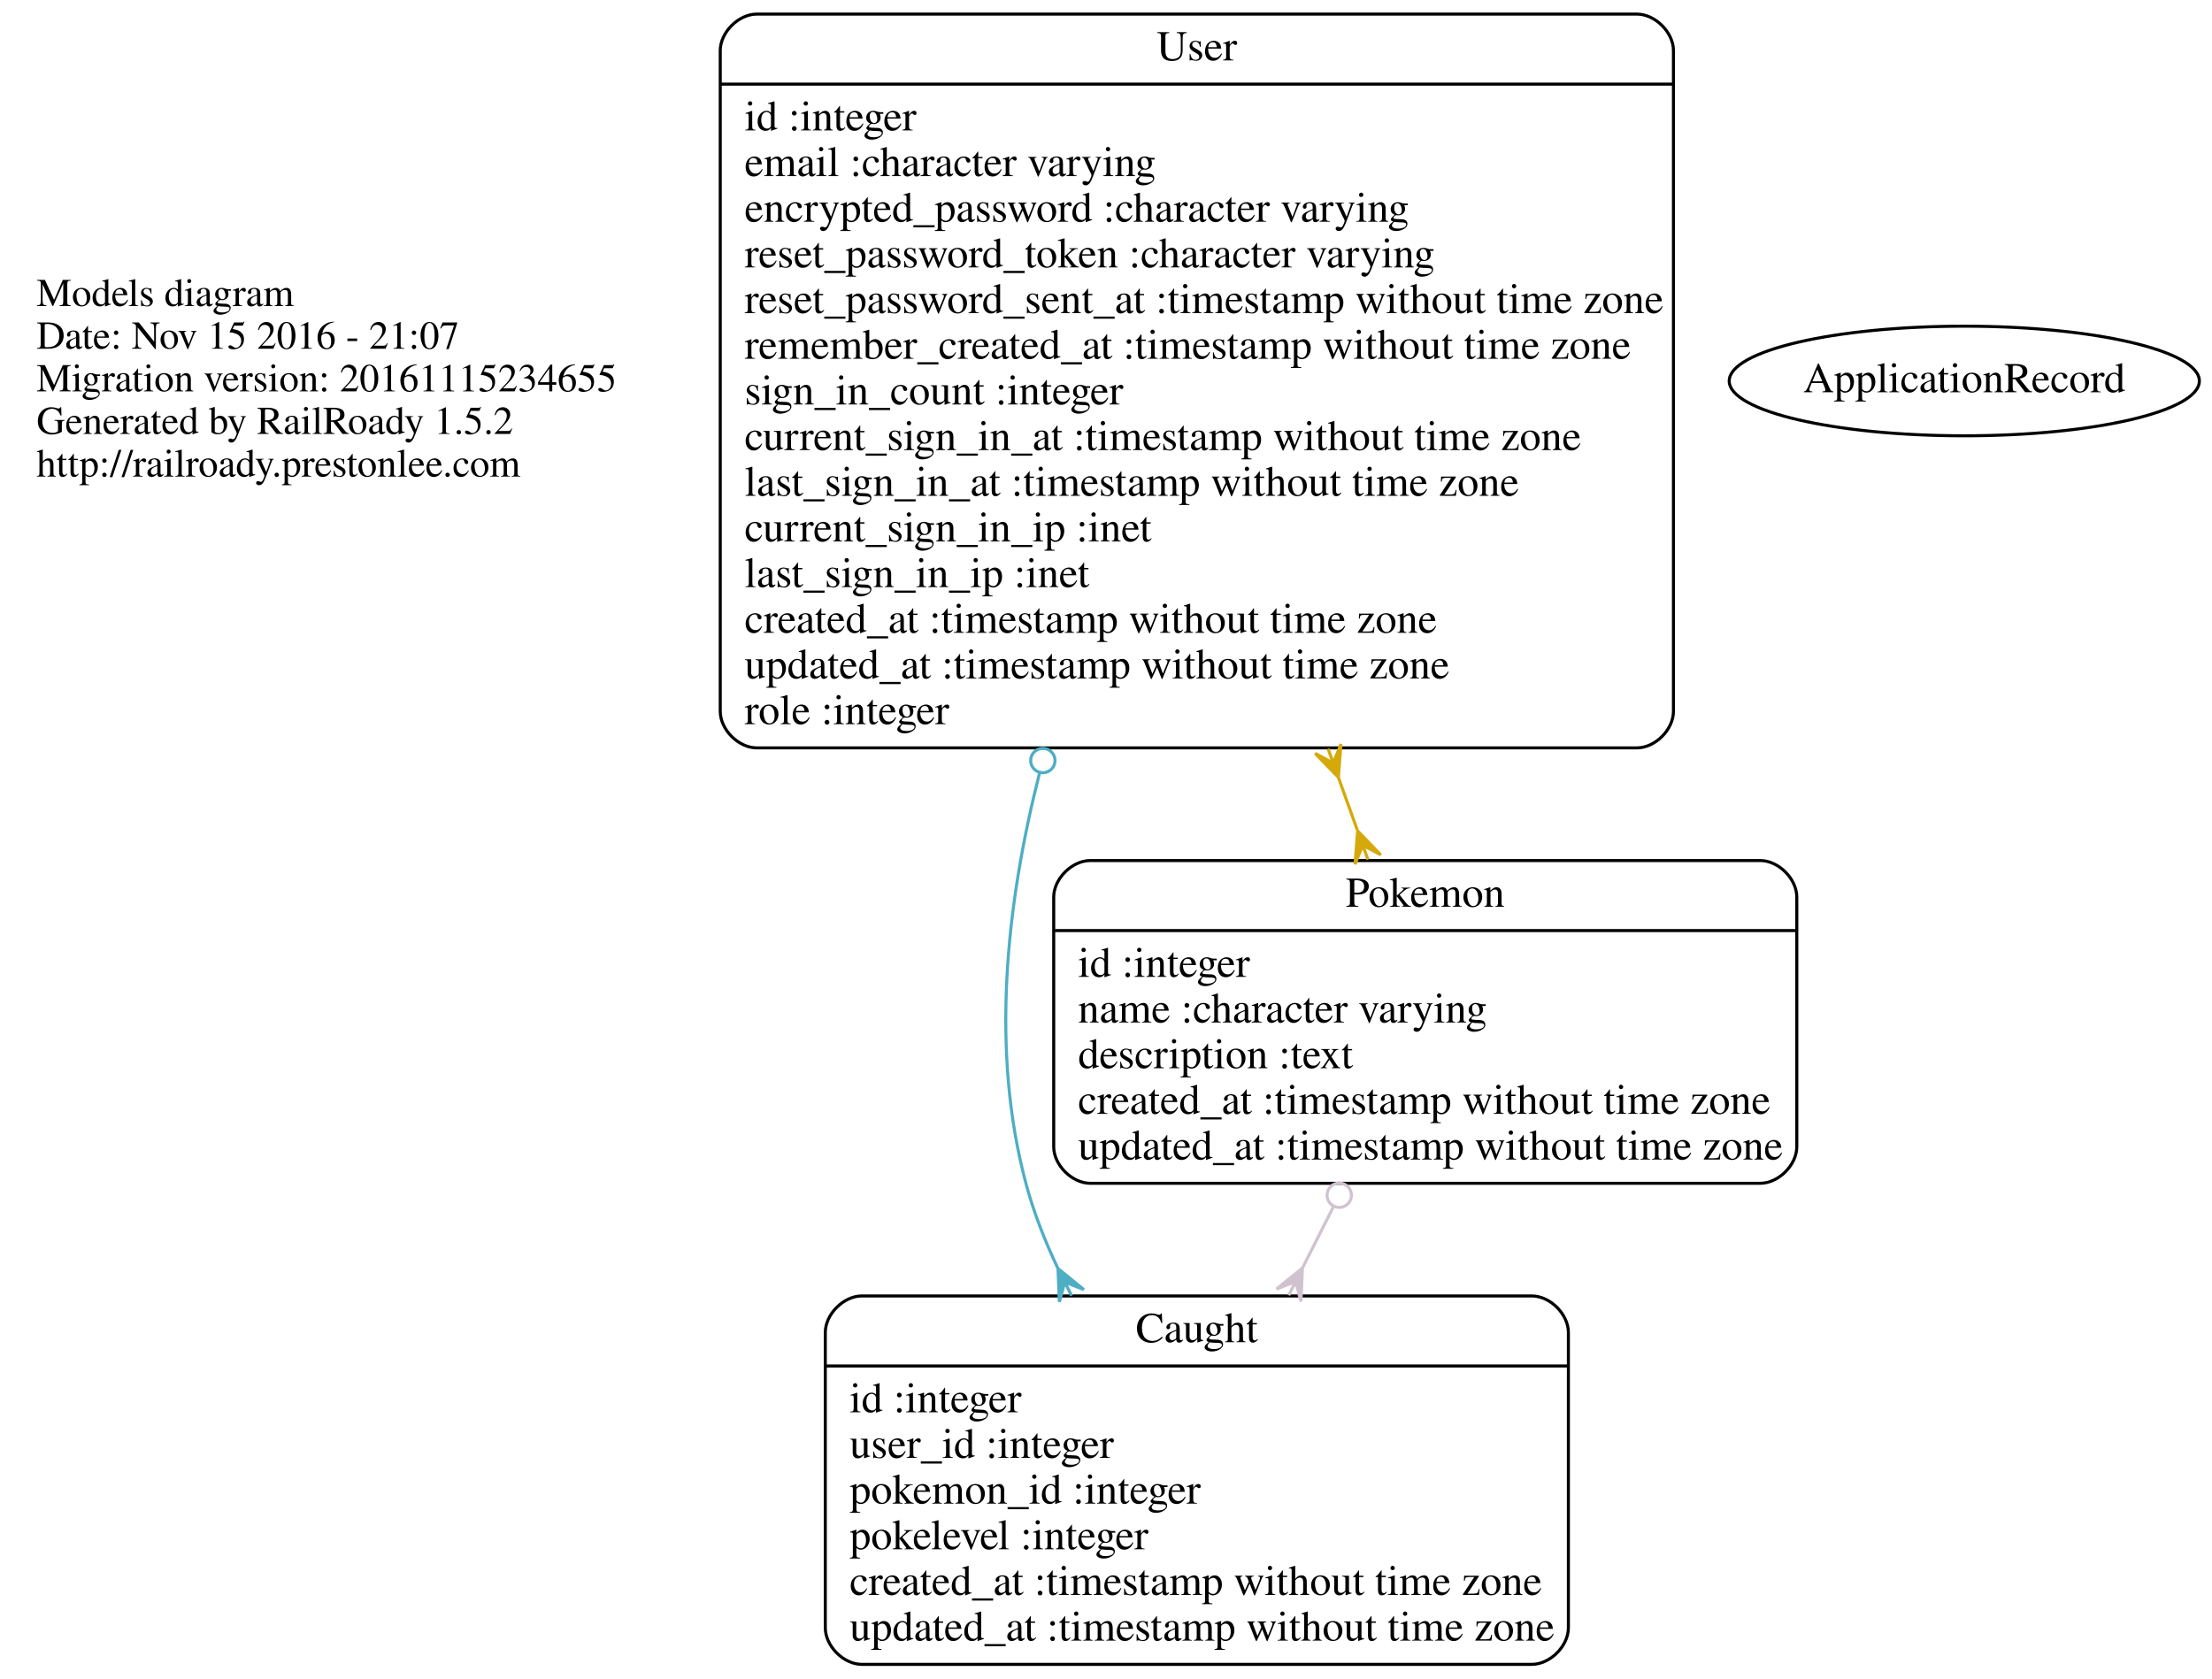
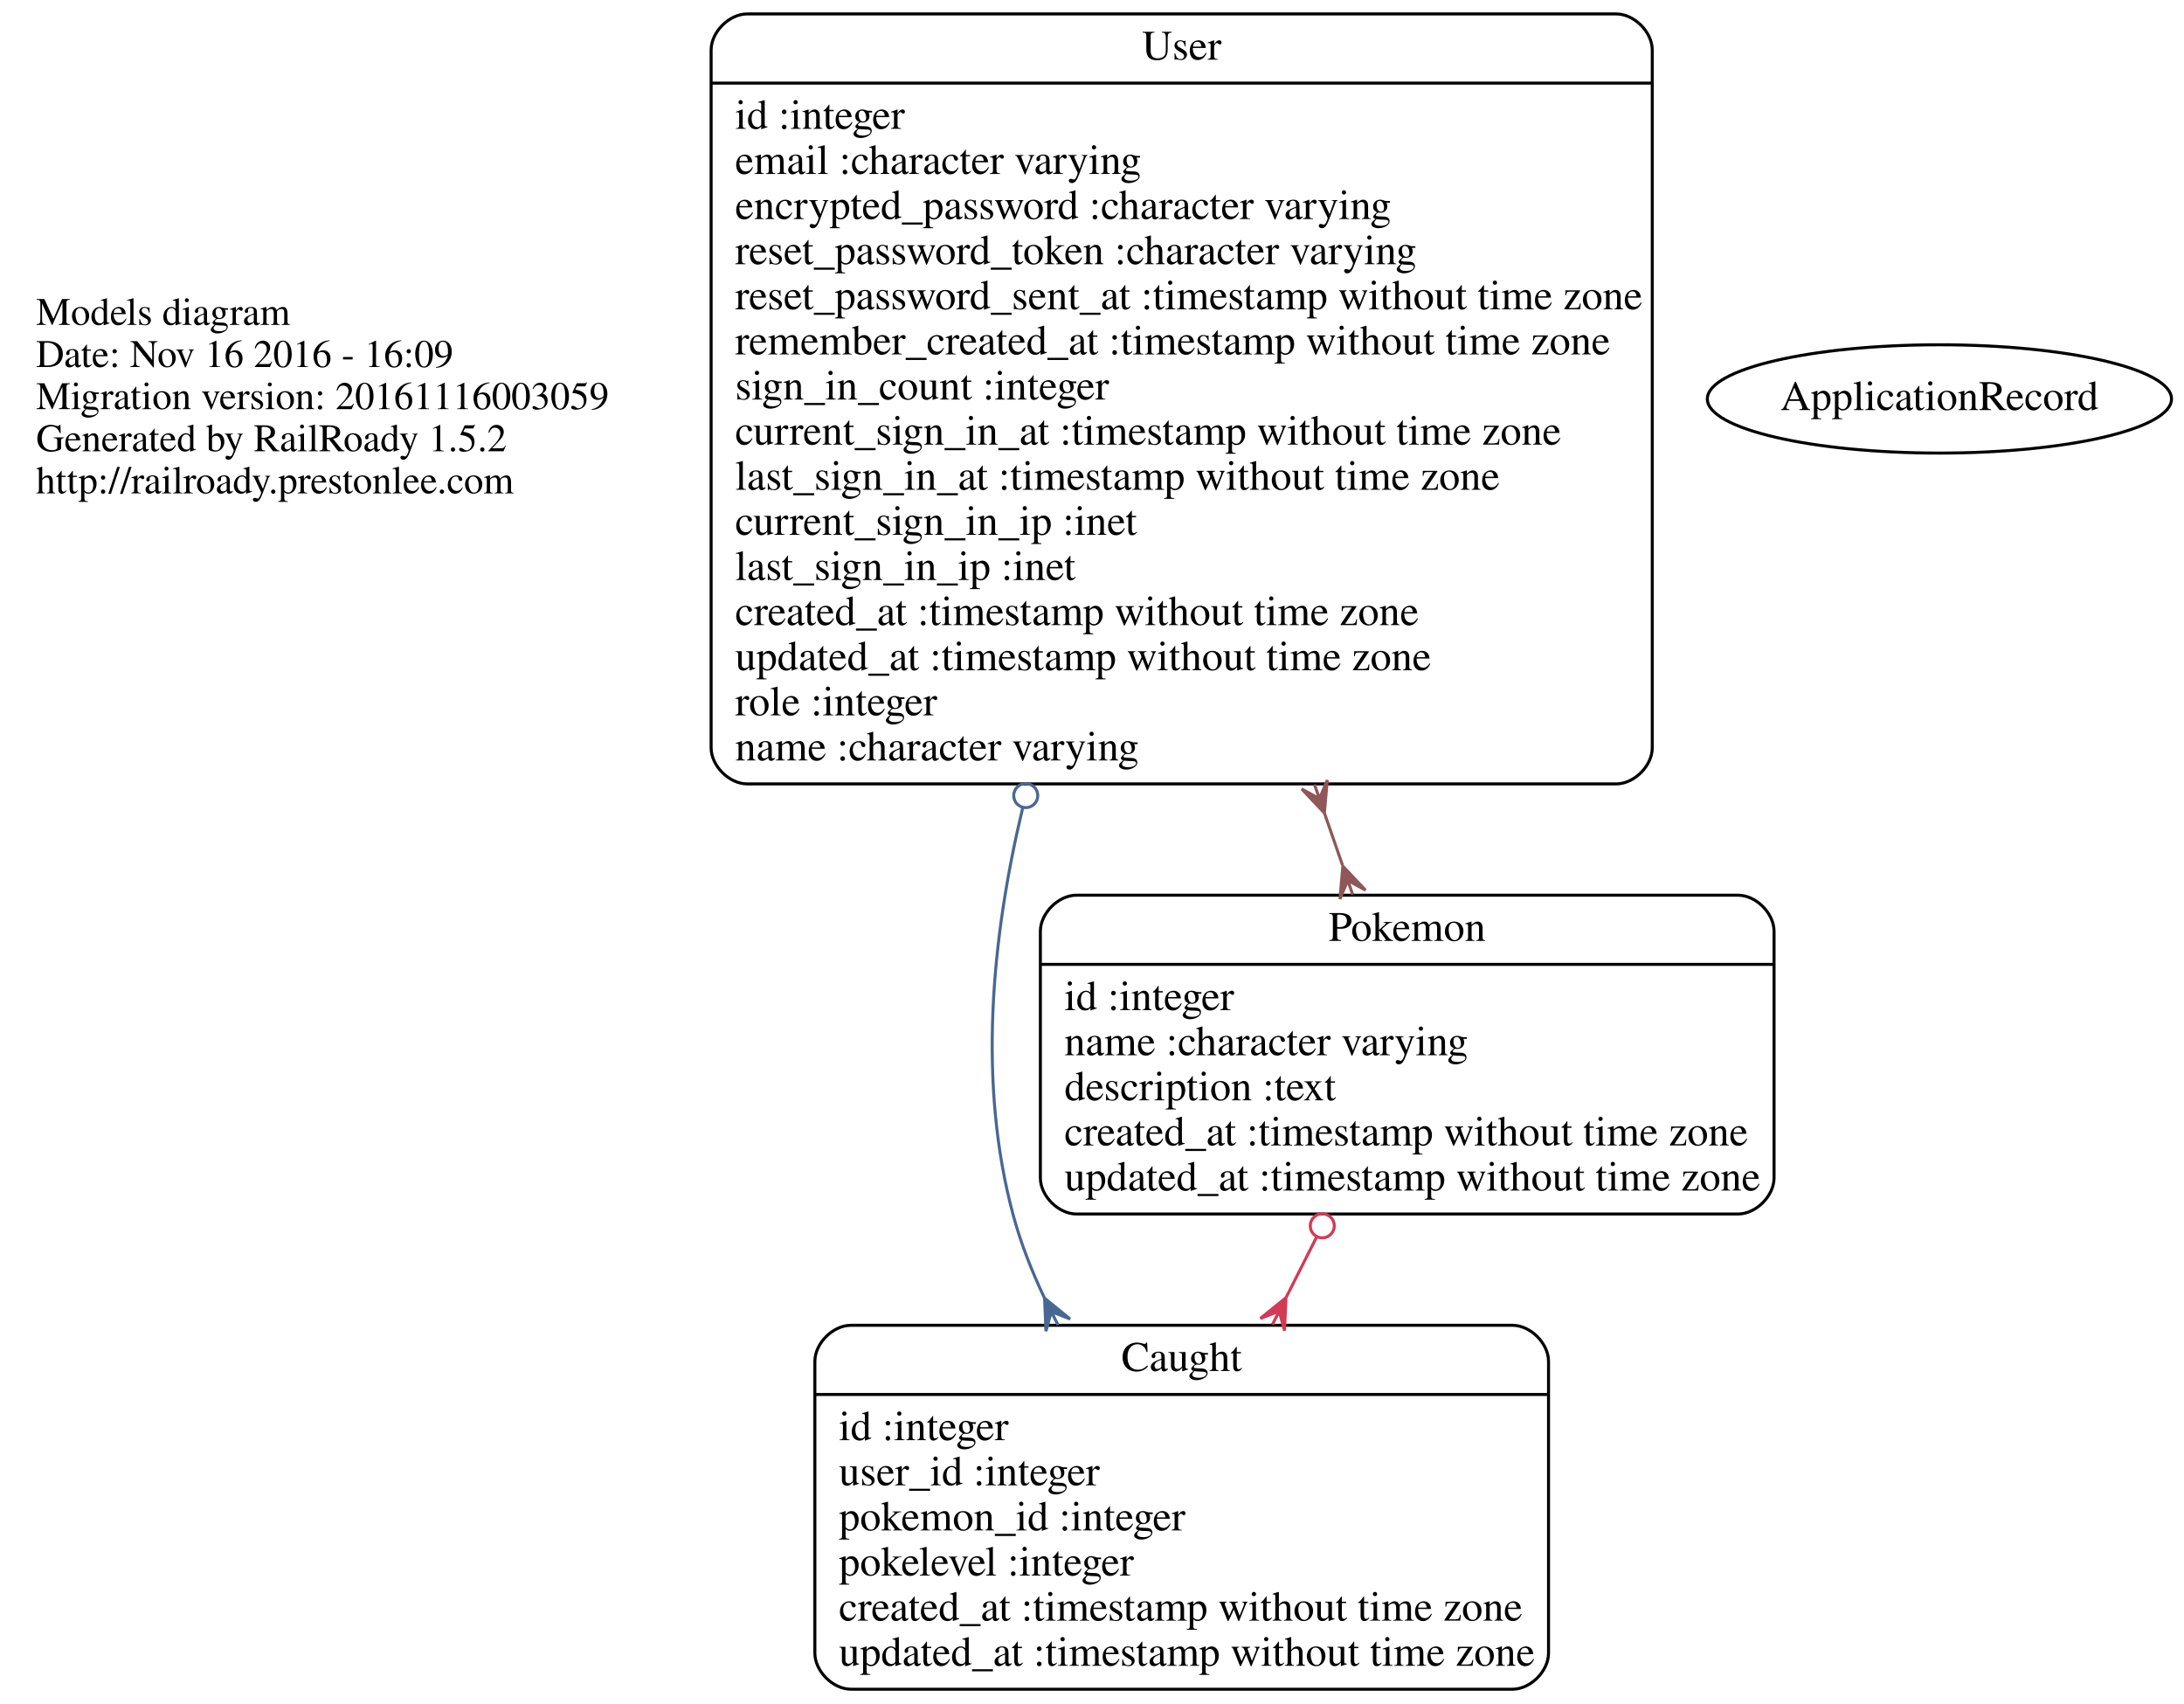
- <svg xmlns="http://www.w3.org/2000/svg" width="726pt" height="551pt" viewBox="0.00 0.00 726.34 551.00">
-   <g id="graph0" class="graph" transform="scale(1 1) rotate(0) translate(4 547)">
-     <polygon fill="none" stroke="none" points="-4,4 -4,-547 722.343,-547 722.343,4 -4,4" />
+ <svg xmlns="http://www.w3.org/2000/svg" width="726pt" height="566pt" viewBox="0.00 0.00 726.34 566.00">
+   <g id="graph0" class="graph" transform="scale(1 1) rotate(0) translate(4 562)">
+     <polygon fill="none" stroke="none" points="-4,4 -4,-562 722.343,-562 722.343,4 -4,4" />
    <g id="node1" class="node">
-       <text text-anchor="start" x="8" y="-446.6" font-family="Times,serif" font-size="13.00">Models diagram</text>
-       <text text-anchor="start" x="8" y="-432.6" font-family="Times,serif" font-size="13.00">Date: Nov 15 2016 - 21:07</text>
-       <text text-anchor="start" x="8" y="-418.6" font-family="Times,serif" font-size="13.00">Migration version: 20161115234655</text>
-       <text text-anchor="start" x="8" y="-404.6" font-family="Times,serif" font-size="13.00">Generated by RailRoady 1.5.2</text>
-       <text text-anchor="start" x="8" y="-390.6" font-family="Times,serif" font-size="13.00">http://railroady.prestonlee.com</text>
+       <text text-anchor="start" x="8" y="-454.1" font-family="Times,serif" font-size="13.00">Models diagram</text>
+       <text text-anchor="start" x="8" y="-440.1" font-family="Times,serif" font-size="13.00">Date: Nov 16 2016 - 16:09</text>
+       <text text-anchor="start" x="8" y="-426.1" font-family="Times,serif" font-size="13.00">Migration version: 20161116003059</text>
+       <text text-anchor="start" x="8" y="-412.1" font-family="Times,serif" font-size="13.00">Generated by RailRoady 1.5.2</text>
+       <text text-anchor="start" x="8" y="-398.1" font-family="Times,serif" font-size="13.00">http://railroady.prestonlee.com</text>
    </g>
    <g id="node2" class="node">
-       <path fill="none" stroke="black" d="M244.5,-301.5C244.5,-301.5 533.5,-301.5 533.5,-301.5 539.5,-301.5 545.5,-307.5 545.5,-313.5 545.5,-313.5 545.5,-530.5 545.5,-530.5 545.5,-536.5 539.5,-542.5 533.5,-542.5 533.5,-542.5 244.5,-542.5 244.5,-542.5 238.5,-542.5 232.5,-536.5 232.5,-530.5 232.5,-530.5 232.5,-313.5 232.5,-313.5 232.5,-307.5 238.5,-301.5 244.5,-301.5" />
-       <text text-anchor="middle" x="389" y="-527.3" font-family="Times,serif" font-size="14.00">User</text>
-       <polyline fill="none" stroke="black" points="232.5,-519.5 545.5,-519.5 " />
-       <text text-anchor="start" x="240.5" y="-504.3" font-family="Times,serif" font-size="14.00">id :integer</text>
-       <text text-anchor="start" x="240.5" y="-489.3" font-family="Times,serif" font-size="14.00">email :character varying</text>
-       <text text-anchor="start" x="240.5" y="-474.3" font-family="Times,serif" font-size="14.00">encrypted_password :character varying</text>
-       <text text-anchor="start" x="240.5" y="-459.3" font-family="Times,serif" font-size="14.00">reset_password_token :character varying</text>
-       <text text-anchor="start" x="240.5" y="-444.3" font-family="Times,serif" font-size="14.00">reset_password_sent_at :timestamp without time zone</text>
-       <text text-anchor="start" x="240.5" y="-429.3" font-family="Times,serif" font-size="14.00">remember_created_at :timestamp without time zone</text>
-       <text text-anchor="start" x="240.5" y="-414.3" font-family="Times,serif" font-size="14.00">sign_in_count :integer</text>
-       <text text-anchor="start" x="240.5" y="-399.3" font-family="Times,serif" font-size="14.00">current_sign_in_at :timestamp without time zone</text>
-       <text text-anchor="start" x="240.5" y="-384.3" font-family="Times,serif" font-size="14.00">last_sign_in_at :timestamp without time zone</text>
-       <text text-anchor="start" x="240.5" y="-369.3" font-family="Times,serif" font-size="14.00">current_sign_in_ip :inet</text>
-       <text text-anchor="start" x="240.5" y="-354.3" font-family="Times,serif" font-size="14.00">last_sign_in_ip :inet</text>
-       <text text-anchor="start" x="240.5" y="-339.3" font-family="Times,serif" font-size="14.00">created_at :timestamp without time zone</text>
-       <text text-anchor="start" x="240.5" y="-324.3" font-family="Times,serif" font-size="14.00">updated_at :timestamp without time zone</text>
-       <text text-anchor="start" x="240.5" y="-309.3" font-family="Times,serif" font-size="14.00">role :integer</text>
+       <path fill="none" stroke="black" d="M244.5,-301.5C244.5,-301.5 533.5,-301.5 533.5,-301.5 539.5,-301.5 545.5,-307.5 545.5,-313.5 545.5,-313.5 545.5,-545.5 545.5,-545.5 545.5,-551.5 539.5,-557.5 533.5,-557.5 533.5,-557.5 244.5,-557.5 244.5,-557.5 238.5,-557.5 232.5,-551.5 232.5,-545.5 232.5,-545.5 232.5,-313.5 232.5,-313.5 232.5,-307.5 238.5,-301.5 244.5,-301.5" />
+       <text text-anchor="middle" x="389" y="-542.3" font-family="Times,serif" font-size="14.00">User</text>
+       <polyline fill="none" stroke="black" points="232.5,-534.5 545.5,-534.5 " />
+       <text text-anchor="start" x="240.5" y="-519.3" font-family="Times,serif" font-size="14.00">id :integer</text>
+       <text text-anchor="start" x="240.5" y="-504.3" font-family="Times,serif" font-size="14.00">email :character varying</text>
+       <text text-anchor="start" x="240.5" y="-489.3" font-family="Times,serif" font-size="14.00">encrypted_password :character varying</text>
+       <text text-anchor="start" x="240.5" y="-474.3" font-family="Times,serif" font-size="14.00">reset_password_token :character varying</text>
+       <text text-anchor="start" x="240.5" y="-459.3" font-family="Times,serif" font-size="14.00">reset_password_sent_at :timestamp without time zone</text>
+       <text text-anchor="start" x="240.5" y="-444.3" font-family="Times,serif" font-size="14.00">remember_created_at :timestamp without time zone</text>
+       <text text-anchor="start" x="240.5" y="-429.3" font-family="Times,serif" font-size="14.00">sign_in_count :integer</text>
+       <text text-anchor="start" x="240.5" y="-414.3" font-family="Times,serif" font-size="14.00">current_sign_in_at :timestamp without time zone</text>
+       <text text-anchor="start" x="240.5" y="-399.3" font-family="Times,serif" font-size="14.00">last_sign_in_at :timestamp without time zone</text>
+       <text text-anchor="start" x="240.5" y="-384.3" font-family="Times,serif" font-size="14.00">current_sign_in_ip :inet</text>
+       <text text-anchor="start" x="240.5" y="-369.3" font-family="Times,serif" font-size="14.00">last_sign_in_ip :inet</text>
+       <text text-anchor="start" x="240.5" y="-354.3" font-family="Times,serif" font-size="14.00">created_at :timestamp without time zone</text>
+       <text text-anchor="start" x="240.5" y="-339.3" font-family="Times,serif" font-size="14.00">updated_at :timestamp without time zone</text>
+       <text text-anchor="start" x="240.5" y="-324.3" font-family="Times,serif" font-size="14.00">role :integer</text>
+       <text text-anchor="start" x="240.5" y="-309.3" font-family="Times,serif" font-size="14.00">name :character varying</text>
    </g>
    <g id="node4" class="node">
      <path fill="none" stroke="black" d="M279,-0.5C279,-0.5 499,-0.5 499,-0.5 505,-0.5 511,-6.5 511,-12.5 511,-12.5 511,-109.5 511,-109.5 511,-115.5 505,-121.5 499,-121.5 499,-121.5 279,-121.5 279,-121.5 273,-121.5 267,-115.5 267,-109.5 267,-109.5 267,-12.5 267,-12.5 267,-6.5 273,-0.5 279,-0.5" />
      <text text-anchor="middle" x="389" y="-106.3" font-family="Times,serif" font-size="14.00">Caught</text>
      <polyline fill="none" stroke="black" points="267,-98.5 511,-98.5 " />
      <text text-anchor="start" x="275" y="-83.3" font-family="Times,serif" font-size="14.00">id :integer</text>
      <text text-anchor="start" x="275" y="-68.3" font-family="Times,serif" font-size="14.00">user_id :integer</text>
      <text text-anchor="start" x="275" y="-53.3" font-family="Times,serif" font-size="14.00">pokemon_id :integer</text>
      <text text-anchor="start" x="275" y="-38.3" font-family="Times,serif" font-size="14.00">pokelevel :integer</text>
      <text text-anchor="start" x="275" y="-23.3" font-family="Times,serif" font-size="14.00">created_at :timestamp without time zone</text>
      <text text-anchor="start" x="275" y="-8.3" font-family="Times,serif" font-size="14.00">updated_at :timestamp without time zone</text>
    </g>
    <g id="edge1" class="edge">
-       <path fill="none" stroke="#4daec4" d="M337.339,-293.204C326.356,-250.024 321.186,-201.698 333,-158 335.485,-148.807 339.094,-139.59 343.3,-130.701" />
-       <ellipse fill="none" stroke="#4daec4" cx="338.431" cy="-297.337" rx="4" ry="4" />
-       <polygon fill="#4daec4" stroke="#4daec4" points="343.396,-130.51 351.901,-123.587 345.637,-126.04 347.878,-121.57 347.878,-121.57 347.878,-121.57 345.637,-126.04 343.855,-119.553 343.396,-130.51 343.396,-130.51" />
+       <path fill="none" stroke="#496793" d="M336.161,-293.7C325.715,-250.132 321.163,-201.783 333,-158 335.485,-148.807 339.094,-139.59 343.3,-130.701" />
+       <ellipse fill="none" stroke="#496793" cx="337.136" cy="-297.613" rx="4" ry="4" />
+       <polygon fill="#496793" stroke="#496793" points="343.396,-130.51 351.901,-123.587 345.637,-126.04 347.878,-121.57 347.878,-121.57 347.878,-121.57 345.637,-126.04 343.855,-119.553 343.396,-130.51 343.396,-130.51" />
    </g>
    <g id="node5" class="node">
      <path fill="none" stroke="black" d="M354,-158.5C354,-158.5 574,-158.5 574,-158.5 580,-158.5 586,-164.5 586,-170.5 586,-170.5 586,-252.5 586,-252.5 586,-258.5 580,-264.5 574,-264.5 574,-264.5 354,-264.5 354,-264.5 348,-264.5 342,-258.5 342,-252.5 342,-252.5 342,-170.5 342,-170.5 342,-164.5 348,-158.5 354,-158.5" />
      <text text-anchor="middle" x="464" y="-249.3" font-family="Times,serif" font-size="14.00">Pokemon</text>
      <polyline fill="none" stroke="black" points="342,-241.5 586,-241.5 " />
      <text text-anchor="start" x="350" y="-226.3" font-family="Times,serif" font-size="14.00">id :integer</text>
      <text text-anchor="start" x="350" y="-211.3" font-family="Times,serif" font-size="14.00">name :character varying</text>
      <text text-anchor="start" x="350" y="-196.3" font-family="Times,serif" font-size="14.00">description :text</text>
      <text text-anchor="start" x="350" y="-181.3" font-family="Times,serif" font-size="14.00">created_at :timestamp without time zone</text>
      <text text-anchor="start" x="350" y="-166.3" font-family="Times,serif" font-size="14.00">updated_at :timestamp without time zone</text>
    </g>
    <g id="edge2" class="edge">
-       <path fill="none" stroke="#d4a909" d="M435.487,-291.767C437.594,-285.908 439.662,-280.16 441.66,-274.605" />
-       <polygon fill="#d4a909" stroke="#d4a909" points="435.469,-291.815 427.85,-299.702 433.777,-296.52 432.084,-301.225 432.084,-301.225 432.084,-301.225 433.777,-296.52 436.319,-302.748 435.469,-291.815 435.469,-291.815" />
-       <polygon fill="#d4a909" stroke="#d4a909" points="441.792,-274.239 449.411,-266.353 443.484,-269.534 445.176,-264.83 445.176,-264.83 445.176,-264.83 443.484,-269.534 440.942,-263.306 441.792,-274.239 441.792,-274.239" />
+       <path fill="none" stroke="#8e5758" d="M436.481,-291.756C438.529,-285.855 440.535,-280.078 442.471,-274.502" />
+       <polygon fill="#8e5758" stroke="#8e5758" points="436.45,-291.844 428.919,-299.814 434.81,-296.567 433.17,-301.291 433.17,-301.291 433.17,-301.291 434.81,-296.567 437.421,-302.767 436.45,-291.844 436.45,-291.844" />
+       <polygon fill="#8e5758" stroke="#8e5758" points="442.595,-274.146 450.126,-266.175 444.235,-269.423 445.875,-264.699 445.875,-264.699 445.875,-264.699 444.235,-269.423 441.624,-263.223 442.595,-274.146 442.595,-274.146" />
    </g>
    <g id="node3" class="node">
-       <ellipse fill="none" stroke="black" cx="641" cy="-422" rx="77.187" ry="18" />
-       <text text-anchor="middle" x="641" y="-418.3" font-family="Times,serif" font-size="14.00">ApplicationRecord</text>
+       <ellipse fill="none" stroke="black" cx="641" cy="-429.5" rx="77.187" ry="18" />
+       <text text-anchor="middle" x="641" y="-425.8" font-family="Times,serif" font-size="14.00">ApplicationRecord</text>
    </g>
    <g id="edge3" class="edge">
-       <path fill="none" stroke="#d1c2cf" d="M433.889,-150.881C430.556,-144.281 427.142,-137.521 423.758,-130.82" />
-       <ellipse fill="none" stroke="#d1c2cf" cx="435.755" cy="-154.574" rx="4" ry="4" />
-       <polygon fill="#d1c2cf" stroke="#d1c2cf" points="423.68,-130.666 423.188,-119.711 421.426,-126.203 419.171,-121.74 419.171,-121.74 419.171,-121.74 421.426,-126.203 415.155,-123.768 423.68,-130.666 423.68,-130.666" />
+       <path fill="none" stroke="#d33a55" d="M433.889,-150.881C430.556,-144.281 427.142,-137.521 423.758,-130.82" />
+       <ellipse fill="none" stroke="#d33a55" cx="435.755" cy="-154.574" rx="4" ry="4" />
+       <polygon fill="#d33a55" stroke="#d33a55" points="423.68,-130.666 423.188,-119.711 421.426,-126.203 419.171,-121.74 419.171,-121.74 419.171,-121.74 421.426,-126.203 415.155,-123.768 423.68,-130.666 423.68,-130.666" />
    </g>
  </g>
</svg>
